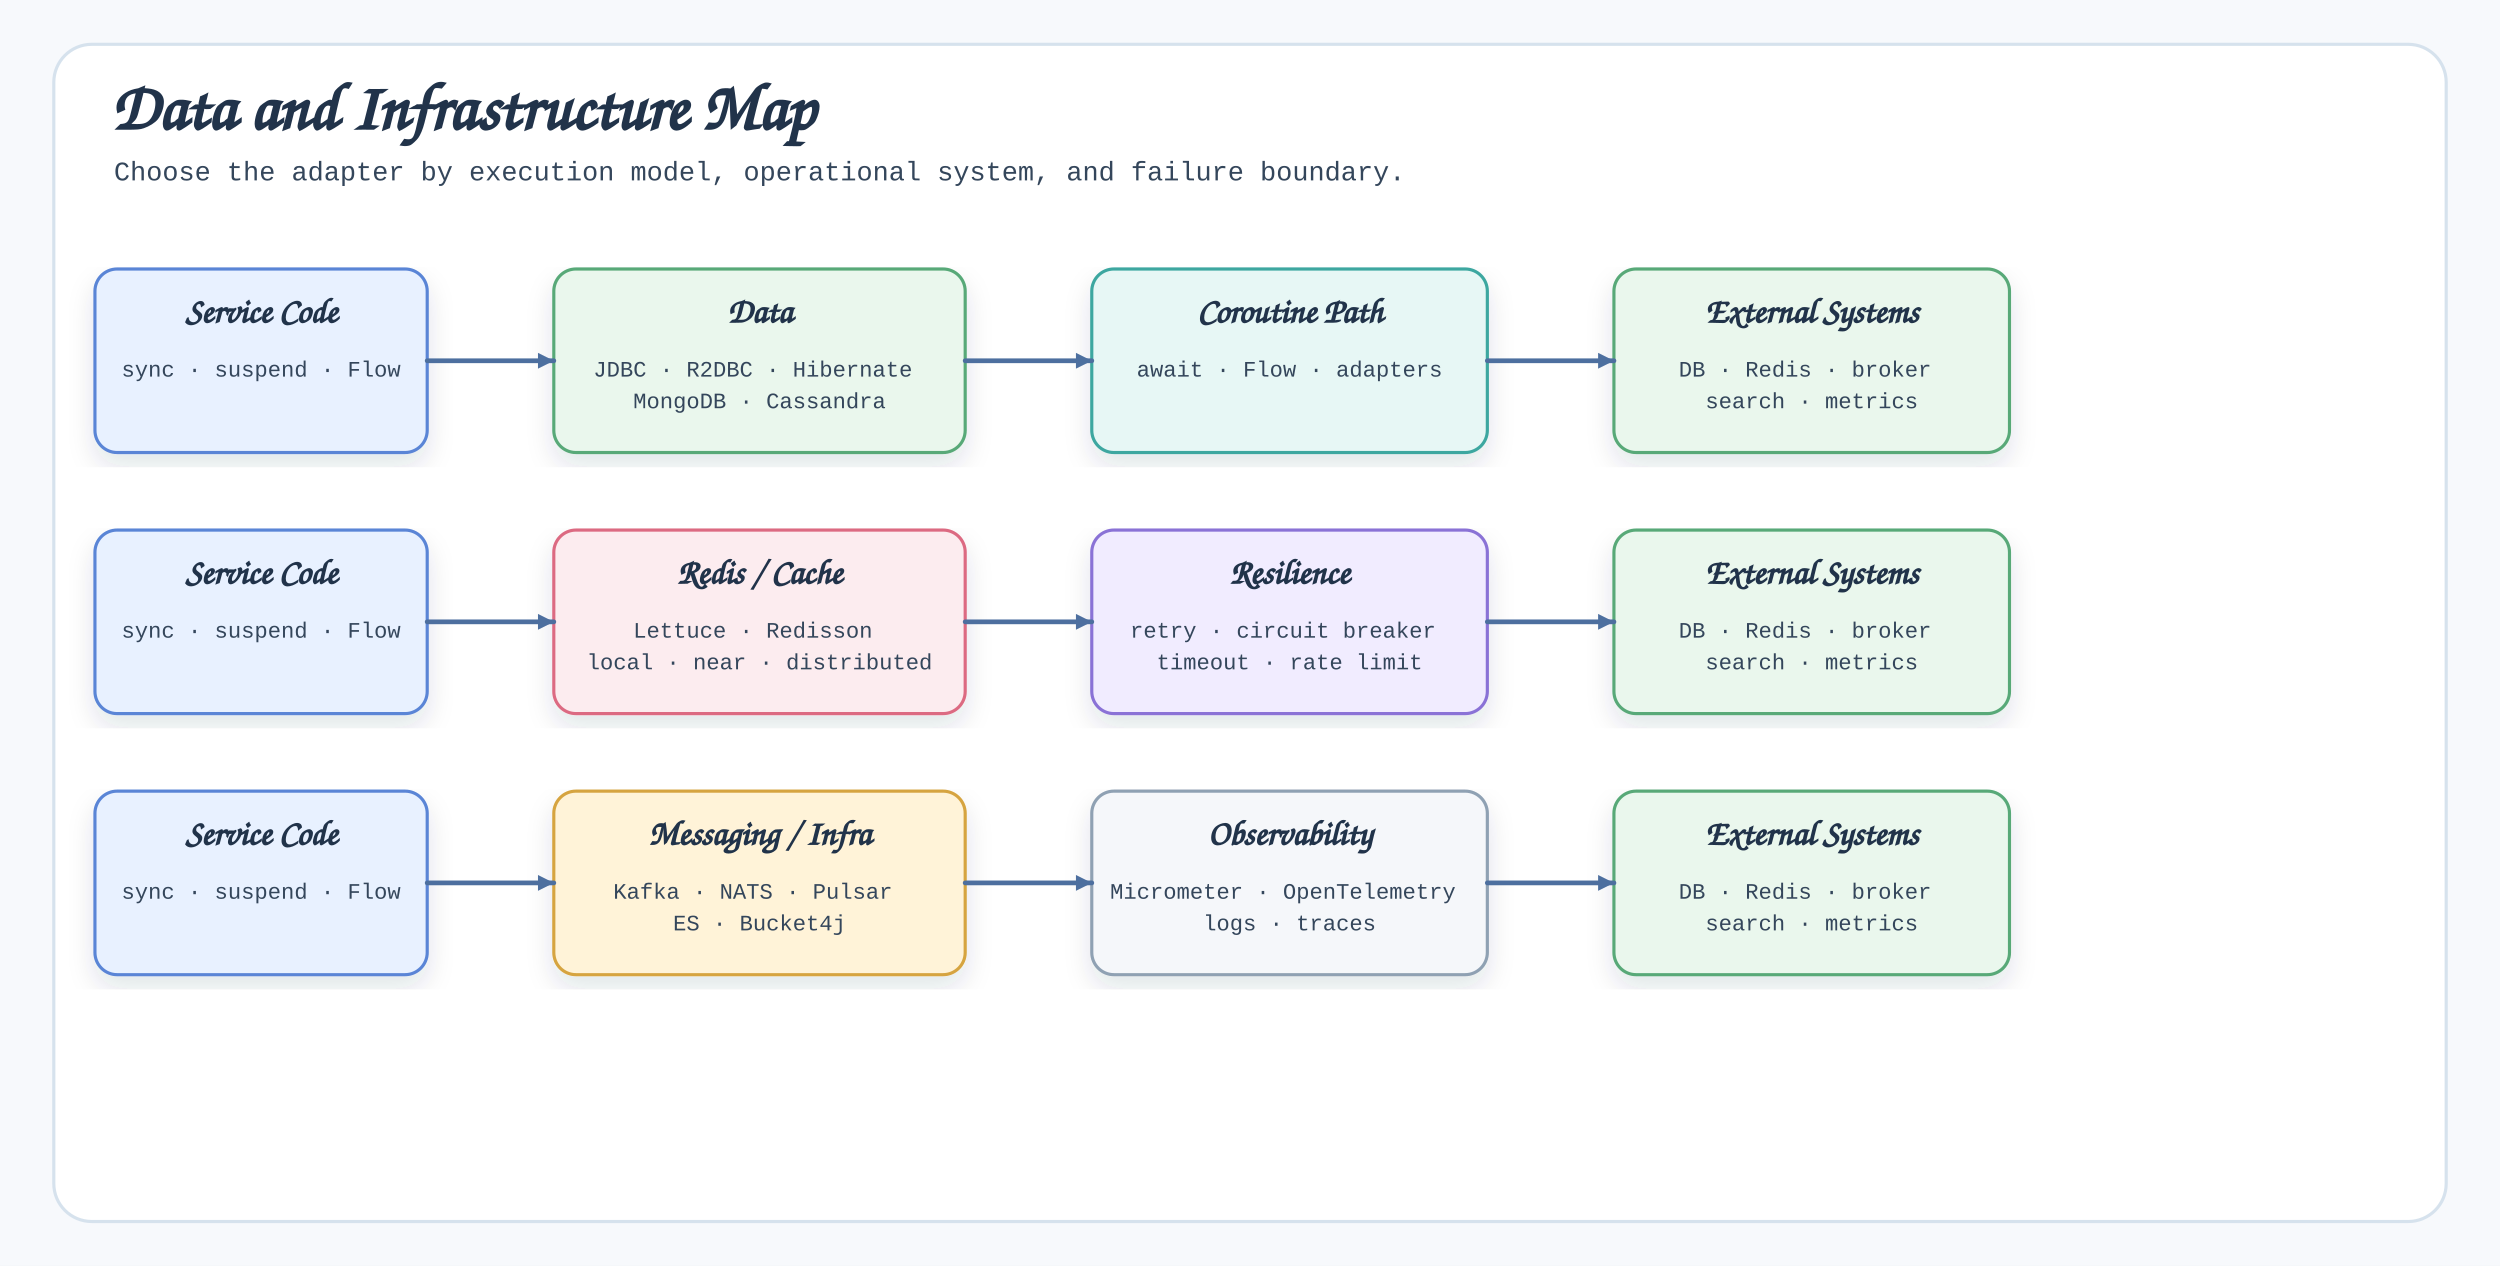
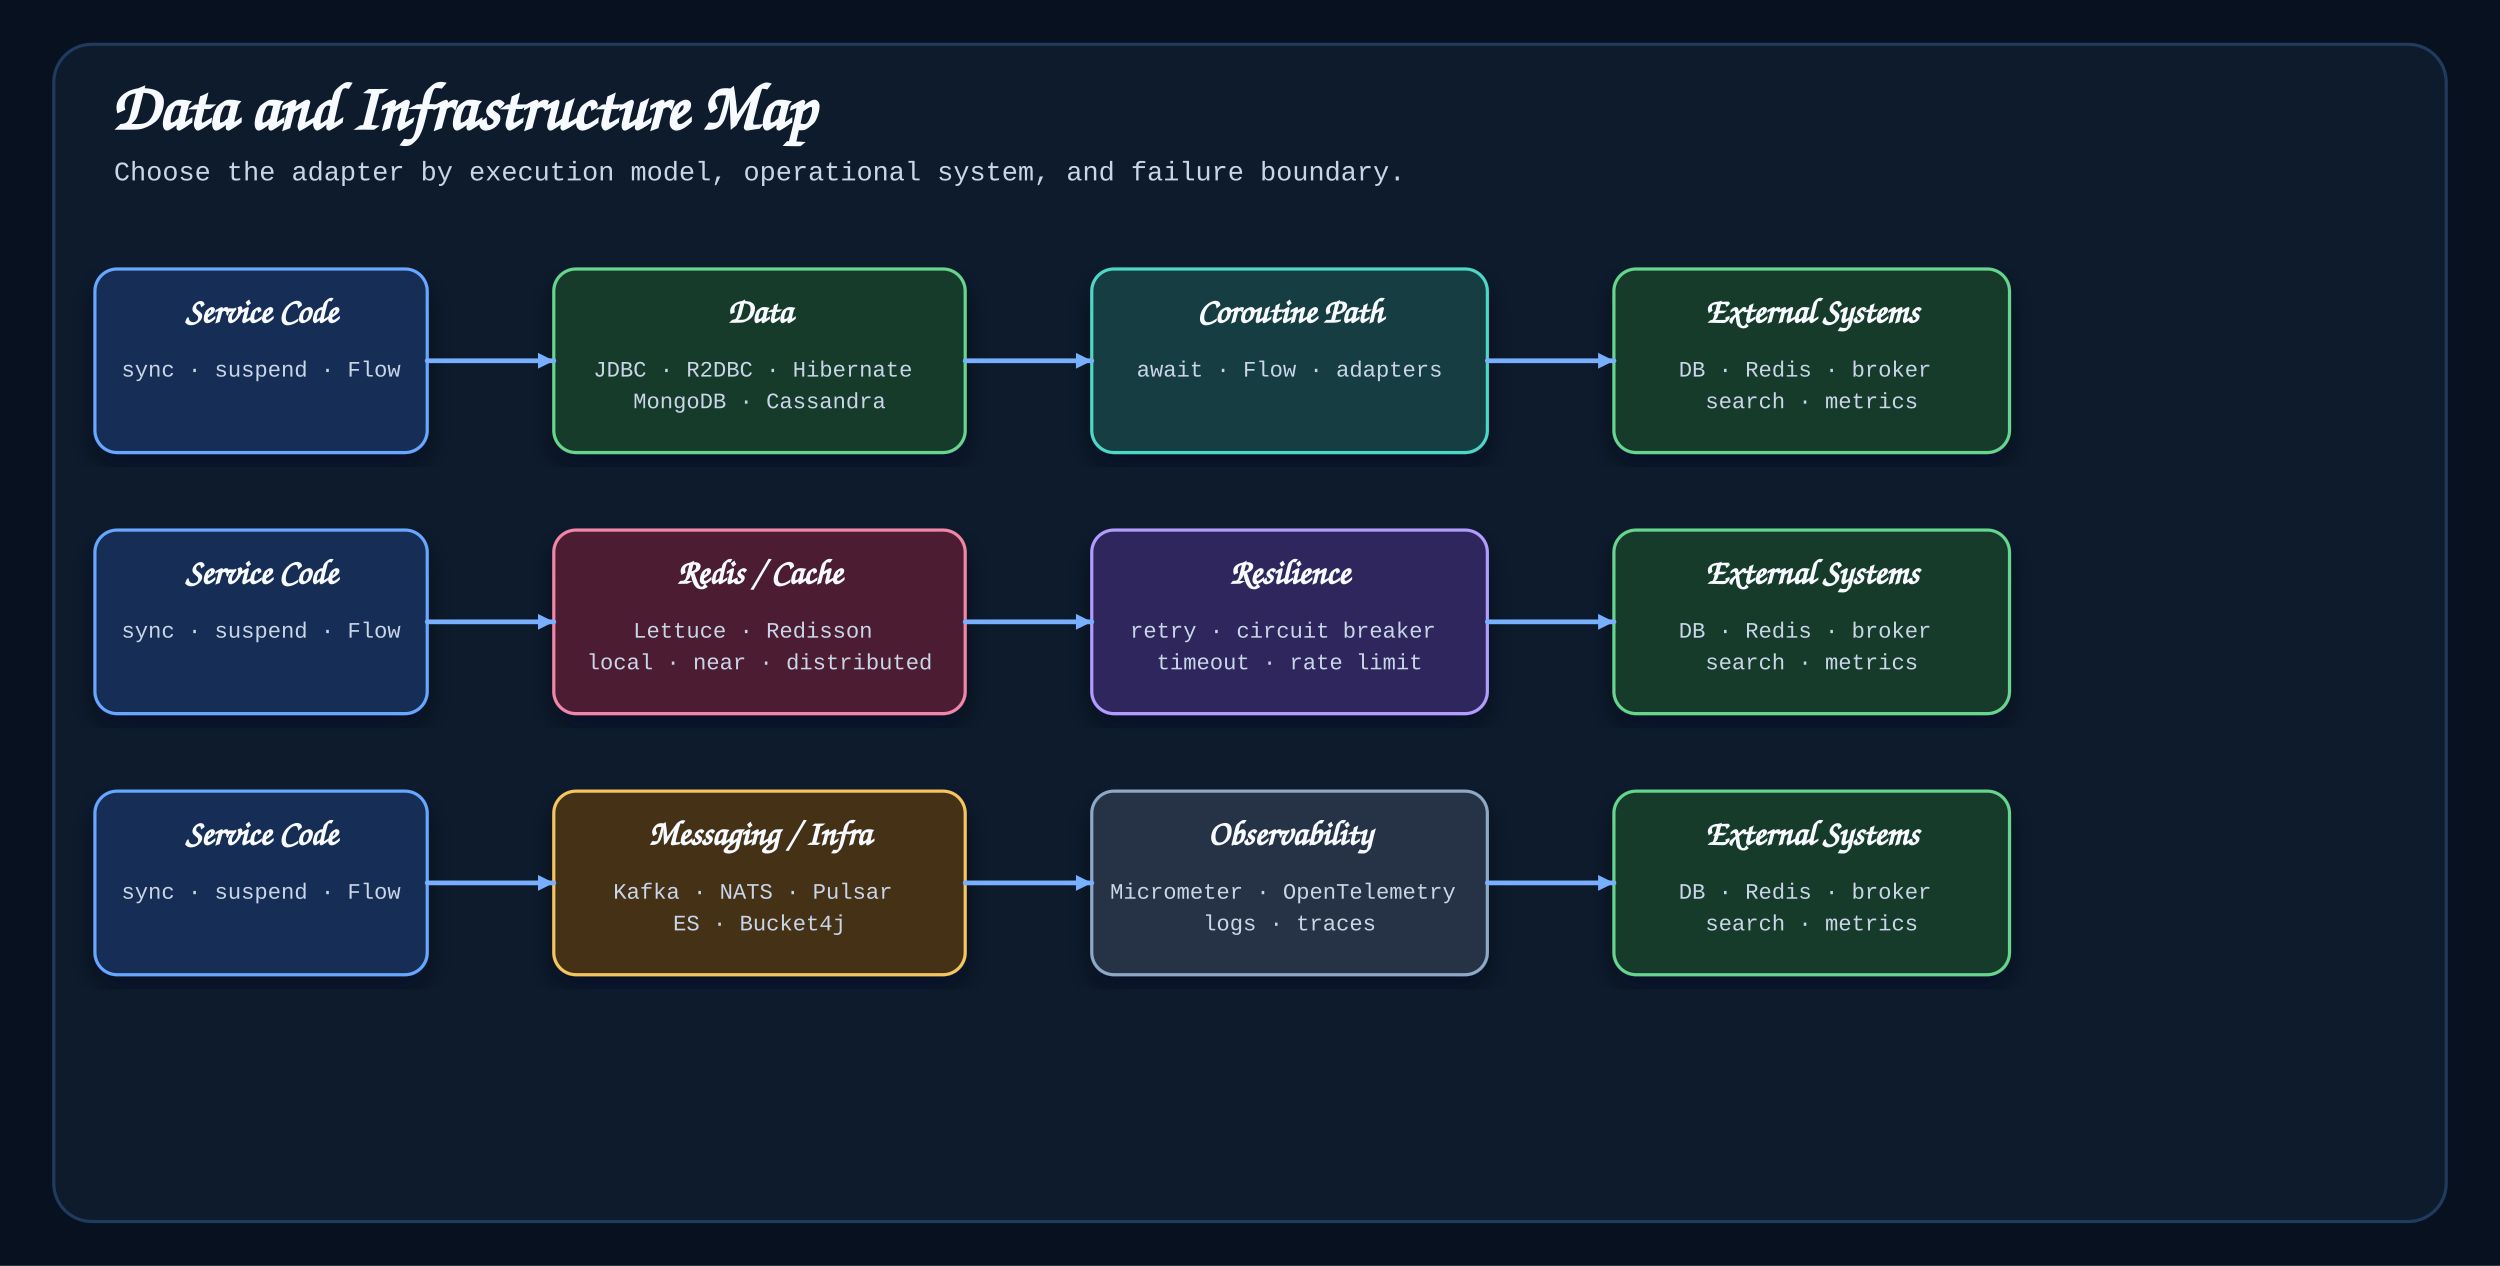
<svg xmlns="http://www.w3.org/2000/svg" width="1580" height="800" viewBox="0 0 1580 800" role="img">
  <defs>
    <filter id="shadow" x="-8%" y="-8%" width="116%" height="116%">
-       <feDropShadow dx="0" dy="8" stdDeviation="8" flood-color="#1D3148" flood-opacity="0.12" />
+       <feDropShadow dx="0" dy="8" stdDeviation="8" flood-color="#020712" flood-opacity="0.45" />
    </filter>
    <marker id="arrow" markerWidth="14" markerHeight="14" refX="12" refY="7" orient="auto" markerUnits="userSpaceOnUse">
-       <path d="M 2 2 L 12 7 L 2 12 Z" fill="#4D6F9F" />
+       <path d="M 2 2 L 12 7 L 2 12 Z" fill="#78AFFF" />
    </marker>
    <style>
-     .bg{fill:#F7F9FC}.frame{fill:#fff;stroke:#D6E2ED;stroke-width:2}
-     .title{font-family:"Architects Daughter","Comic Sans MS",cursive;font-size:42px;fill:#21334A;font-weight:700}
-     .subtitle,.body,.small{font-family:"Comic Mono","Courier New",monospace;fill:#34465B}
-     .subtitle{font-size:17px}.body{font-size:14px}.small{font-size:12px;fill:#657386}
-     .label{font-family:"Architects Daughter","Comic Sans MS",cursive;font-size:22px;fill:#21334A;font-weight:700}
-     .card{filter:url(#shadow);stroke-width:2}.connector{fill:none;stroke:#4D6F9F;stroke-width:3;stroke-linecap:round;stroke-linejoin:round;marker-end:url(#arrow)}
-     .bar-label{font-family:"Comic Mono","Courier New",monospace;font-size:15px;fill:#26384F}.axis{stroke:#B8C7D9;stroke-width:2}
+     .bg{fill:#07111F}.frame{fill:#0D1B2D;stroke:#213B5E;stroke-width:2}
+     .title{font-family:"Architects Daughter","Comic Sans MS",cursive;font-size:42px;fill:#F7FAFF;font-weight:700}
+     .subtitle,.body,.small{font-family:"Comic Mono","Courier New",monospace;fill:#C9D6E8}
+     .subtitle{font-size:17px}.body{font-size:14px}.small{font-size:12px;fill:#8DA2BC}
+     .label{font-family:"Architects Daughter","Comic Sans MS",cursive;font-size:22px;fill:#F7FAFF;font-weight:700}
+     .card{filter:url(#shadow);stroke-width:2}.connector{fill:none;stroke:#78AFFF;stroke-width:3;stroke-linecap:round;stroke-linejoin:round;marker-end:url(#arrow)}
+     .bar-label{font-family:"Comic Mono","Courier New",monospace;font-size:15px;fill:#F7FAFF}.axis{stroke:#47627F;stroke-width:2}
  </style>
  </defs>
  <rect class="bg" width="1580" height="800" />
  <rect class="frame" x="34" y="28" width="1512" height="744" rx="24" />
  <text class="title" x="70" y="82">Data and Infrastructure Map</text>
  <text class="subtitle" x="72" y="114">Choose the adapter by execution model, operational system, and failure boundary.</text>
  <g data-card="Service Code">
-     <rect class="card" x="60" y="170" width="210" height="116" rx="14" fill="#E8F1FF" stroke="#5A85D6" />
+     <rect class="card" x="60" y="170" width="210" height="116" rx="14" fill="#132D55" stroke="#68A7FF" />
    <text class="label" x="165" y="204" text-anchor="middle">
      <tspan x="165" dy="0">Service Code</tspan>
    </text>
    <text class="body" x="165" y="238" text-anchor="middle">
      <tspan x="165" dy="0">sync · suspend · Flow</tspan>
    </text>
  </g>
  <g data-card="Data">
-     <rect class="card" x="350" y="170" width="260" height="116" rx="14" fill="#EAF7ED" stroke="#58A978" />
+     <rect class="card" x="350" y="170" width="260" height="116" rx="14" fill="#173B2A" stroke="#66D58D" />
    <text class="label" x="480" y="204" text-anchor="middle">
      <tspan x="480" dy="0">Data</tspan>
    </text>
    <text class="body" x="480" y="238" text-anchor="middle">
      <tspan x="480" dy="0">JDBC · R2DBC · Hibernate</tspan>
      <tspan x="480" dy="20">MongoDB · Cassandra</tspan>
    </text>
  </g>
  <g data-card="Coroutine Path">
-     <rect class="card" x="690" y="170" width="250" height="116" rx="14" fill="#E7F7F5" stroke="#3CA7A0" />
+     <rect class="card" x="690" y="170" width="250" height="116" rx="14" fill="#123D43" stroke="#4ED7C7" />
    <text class="label" x="815" y="204" text-anchor="middle">
      <tspan x="815" dy="0">Coroutine Path</tspan>
    </text>
    <text class="body" x="815" y="238" text-anchor="middle">
      <tspan x="815" dy="0">await · Flow · adapters</tspan>
    </text>
  </g>
  <g data-card="External Systems">
-     <rect class="card" x="1020" y="170" width="250" height="116" rx="14" fill="#EAF7ED" stroke="#58A978" />
+     <rect class="card" x="1020" y="170" width="250" height="116" rx="14" fill="#173B2A" stroke="#66D58D" />
    <text class="label" x="1145" y="204" text-anchor="middle">
      <tspan x="1145" dy="0">External Systems</tspan>
    </text>
    <text class="body" x="1145" y="238" text-anchor="middle">
      <tspan x="1145" dy="0">DB · Redis · broker</tspan>
      <tspan x="1145" dy="20">search · metrics</tspan>
    </text>
  </g>
  <g data-card="Service Code">
-     <rect class="card" x="60" y="335" width="210" height="116" rx="14" fill="#E8F1FF" stroke="#5A85D6" />
+     <rect class="card" x="60" y="335" width="210" height="116" rx="14" fill="#132D55" stroke="#68A7FF" />
    <text class="label" x="165" y="369" text-anchor="middle">
      <tspan x="165" dy="0">Service Code</tspan>
    </text>
    <text class="body" x="165" y="403" text-anchor="middle">
      <tspan x="165" dy="0">sync · suspend · Flow</tspan>
    </text>
  </g>
  <g data-card="Redis / Cache">
-     <rect class="card" x="350" y="335" width="260" height="116" rx="14" fill="#FCECEF" stroke="#DC6B82" />
+     <rect class="card" x="350" y="335" width="260" height="116" rx="14" fill="#4B1F32" stroke="#F285A8" />
    <text class="label" x="480" y="369" text-anchor="middle">
      <tspan x="480" dy="0">Redis / Cache</tspan>
    </text>
    <text class="body" x="480" y="403" text-anchor="middle">
      <tspan x="480" dy="0">Lettuce · Redisson</tspan>
      <tspan x="480" dy="20">local · near · distributed</tspan>
    </text>
  </g>
  <g data-card="Resilience">
-     <rect class="card" x="690" y="335" width="250" height="116" rx="14" fill="#F1ECFF" stroke="#8A72D6" />
+     <rect class="card" x="690" y="335" width="250" height="116" rx="14" fill="#2D255C" stroke="#B29DFF" />
    <text class="label" x="815" y="369" text-anchor="middle">
      <tspan x="815" dy="0">Resilience</tspan>
    </text>
    <text class="body" x="815" y="403" text-anchor="middle">
      <tspan x="815" dy="0">retry · circuit breaker</tspan>
      <tspan x="815" dy="20">timeout · rate limit</tspan>
    </text>
  </g>
  <g data-card="External Systems">
-     <rect class="card" x="1020" y="335" width="250" height="116" rx="14" fill="#EAF7ED" stroke="#58A978" />
+     <rect class="card" x="1020" y="335" width="250" height="116" rx="14" fill="#173B2A" stroke="#66D58D" />
    <text class="label" x="1145" y="369" text-anchor="middle">
      <tspan x="1145" dy="0">External Systems</tspan>
    </text>
    <text class="body" x="1145" y="403" text-anchor="middle">
      <tspan x="1145" dy="0">DB · Redis · broker</tspan>
      <tspan x="1145" dy="20">search · metrics</tspan>
    </text>
  </g>
  <g data-card="Service Code">
-     <rect class="card" x="60" y="500" width="210" height="116" rx="14" fill="#E8F1FF" stroke="#5A85D6" />
+     <rect class="card" x="60" y="500" width="210" height="116" rx="14" fill="#132D55" stroke="#68A7FF" />
    <text class="label" x="165" y="534" text-anchor="middle">
      <tspan x="165" dy="0">Service Code</tspan>
    </text>
    <text class="body" x="165" y="568" text-anchor="middle">
      <tspan x="165" dy="0">sync · suspend · Flow</tspan>
    </text>
  </g>
  <g data-card="Messaging / Infra">
-     <rect class="card" x="350" y="500" width="260" height="116" rx="14" fill="#FFF3D8" stroke="#D6A441" />
+     <rect class="card" x="350" y="500" width="260" height="116" rx="14" fill="#443215" stroke="#F6C55F" />
    <text class="label" x="480" y="534" text-anchor="middle">
      <tspan x="480" dy="0">Messaging / Infra</tspan>
    </text>
    <text class="body" x="480" y="568" text-anchor="middle">
      <tspan x="480" dy="0">Kafka · NATS · Pulsar</tspan>
      <tspan x="480" dy="20">ES · Bucket4j</tspan>
    </text>
  </g>
  <g data-card="Observability">
-     <rect class="card" x="690" y="500" width="250" height="116" rx="14" fill="#F5F7FA" stroke="#8FA1B3" />
+     <rect class="card" x="690" y="500" width="250" height="116" rx="14" fill="#253245" stroke="#8FA8C4" />
    <text class="label" x="815" y="534" text-anchor="middle">
      <tspan x="815" dy="0">Observability</tspan>
    </text>
    <text class="body" x="815" y="568" text-anchor="middle">
      <tspan x="815" dy="0">Micrometer · OpenTelemetry</tspan>
      <tspan x="815" dy="20">logs · traces</tspan>
    </text>
  </g>
  <g data-card="External Systems">
-     <rect class="card" x="1020" y="500" width="250" height="116" rx="14" fill="#EAF7ED" stroke="#58A978" />
+     <rect class="card" x="1020" y="500" width="250" height="116" rx="14" fill="#173B2A" stroke="#66D58D" />
    <text class="label" x="1145" y="534" text-anchor="middle">
      <tspan x="1145" dy="0">External Systems</tspan>
    </text>
    <text class="body" x="1145" y="568" text-anchor="middle">
      <tspan x="1145" dy="0">DB · Redis · broker</tspan>
      <tspan x="1145" dy="20">search · metrics</tspan>
    </text>
  </g>
  <path class="connector" data-connector="service-to-data" d="M270 228 H350" />
  <path class="connector" data-connector="data-to-coroutine-path" d="M610 228 H690" />
  <path class="connector" data-connector="coroutine-path-to-external-systems" d="M940 228 H1020" />
  <path class="connector" data-connector="service-to-redis-cache" d="M270 393 H350" />
  <path class="connector" data-connector="redis-cache-to-resilience" d="M610 393 H690" />
  <path class="connector" data-connector="resilience-to-external-systems" d="M940 393 H1020" />
  <path class="connector" data-connector="service-to-messaging-infra" d="M270 558 H350" />
  <path class="connector" data-connector="messaging-infra-to-observability" d="M610 558 H690" />
  <path class="connector" data-connector="observability-to-external-systems" d="M940 558 H1020" />
</svg>
